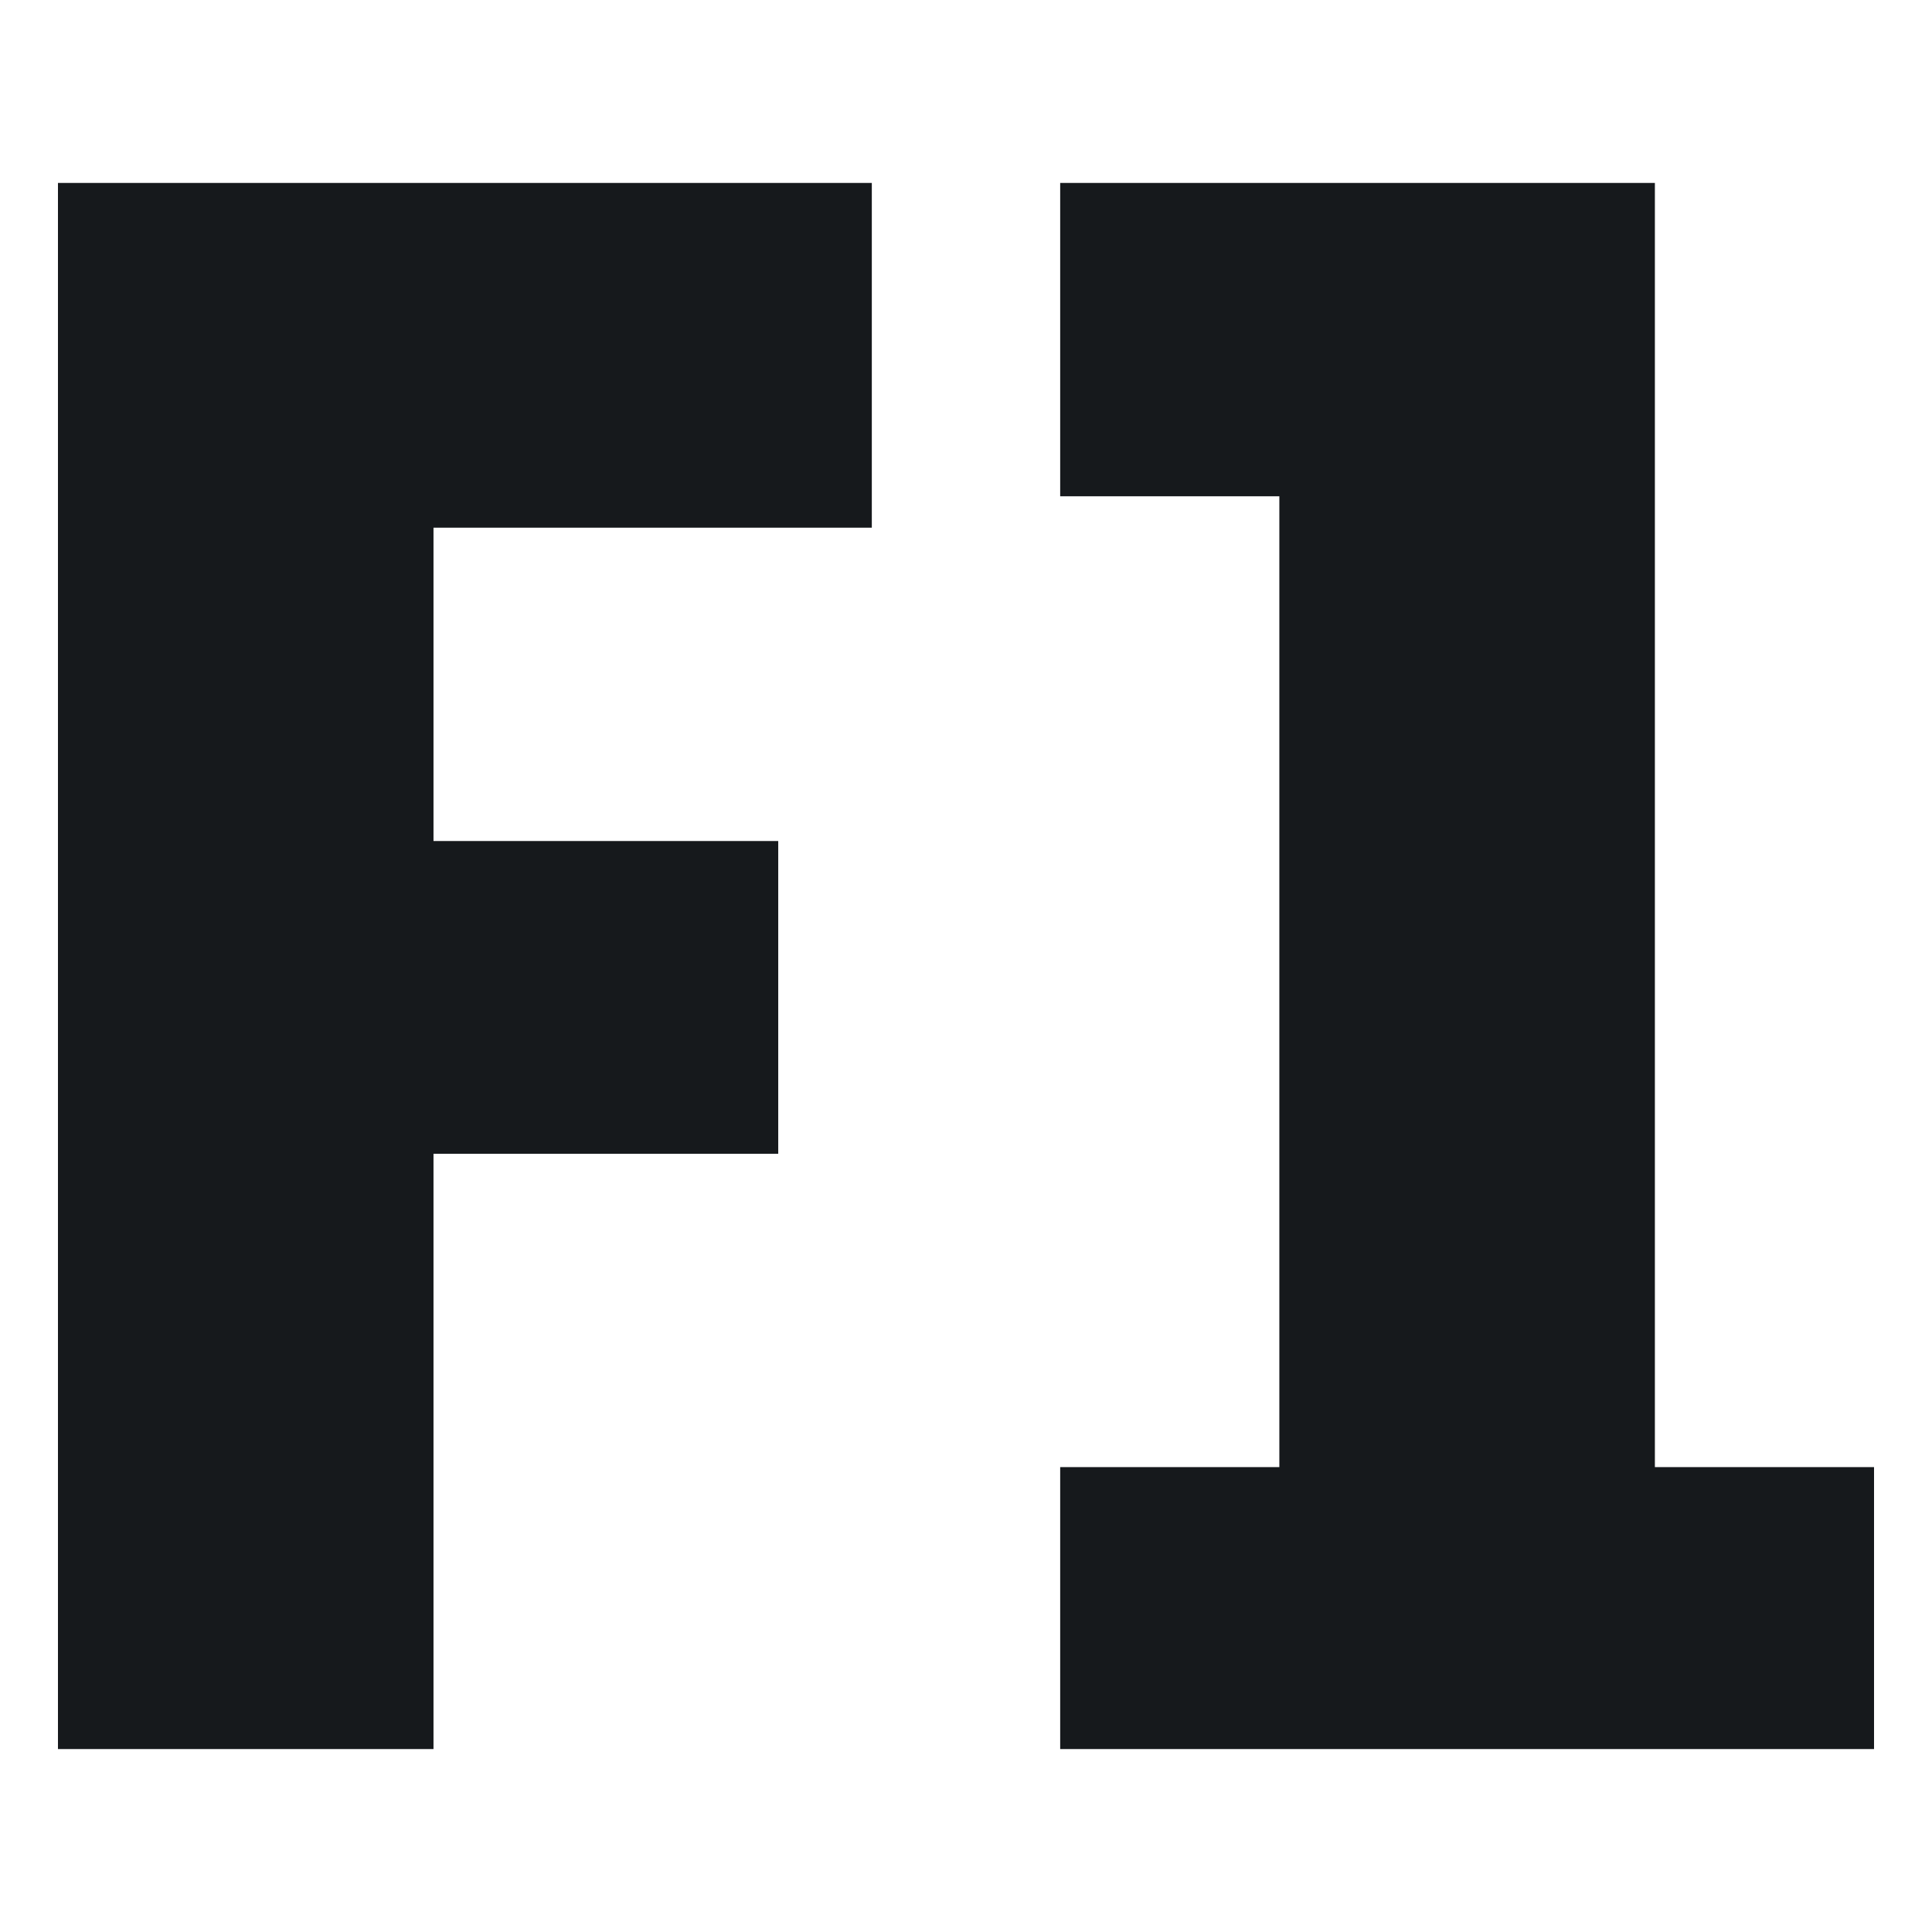
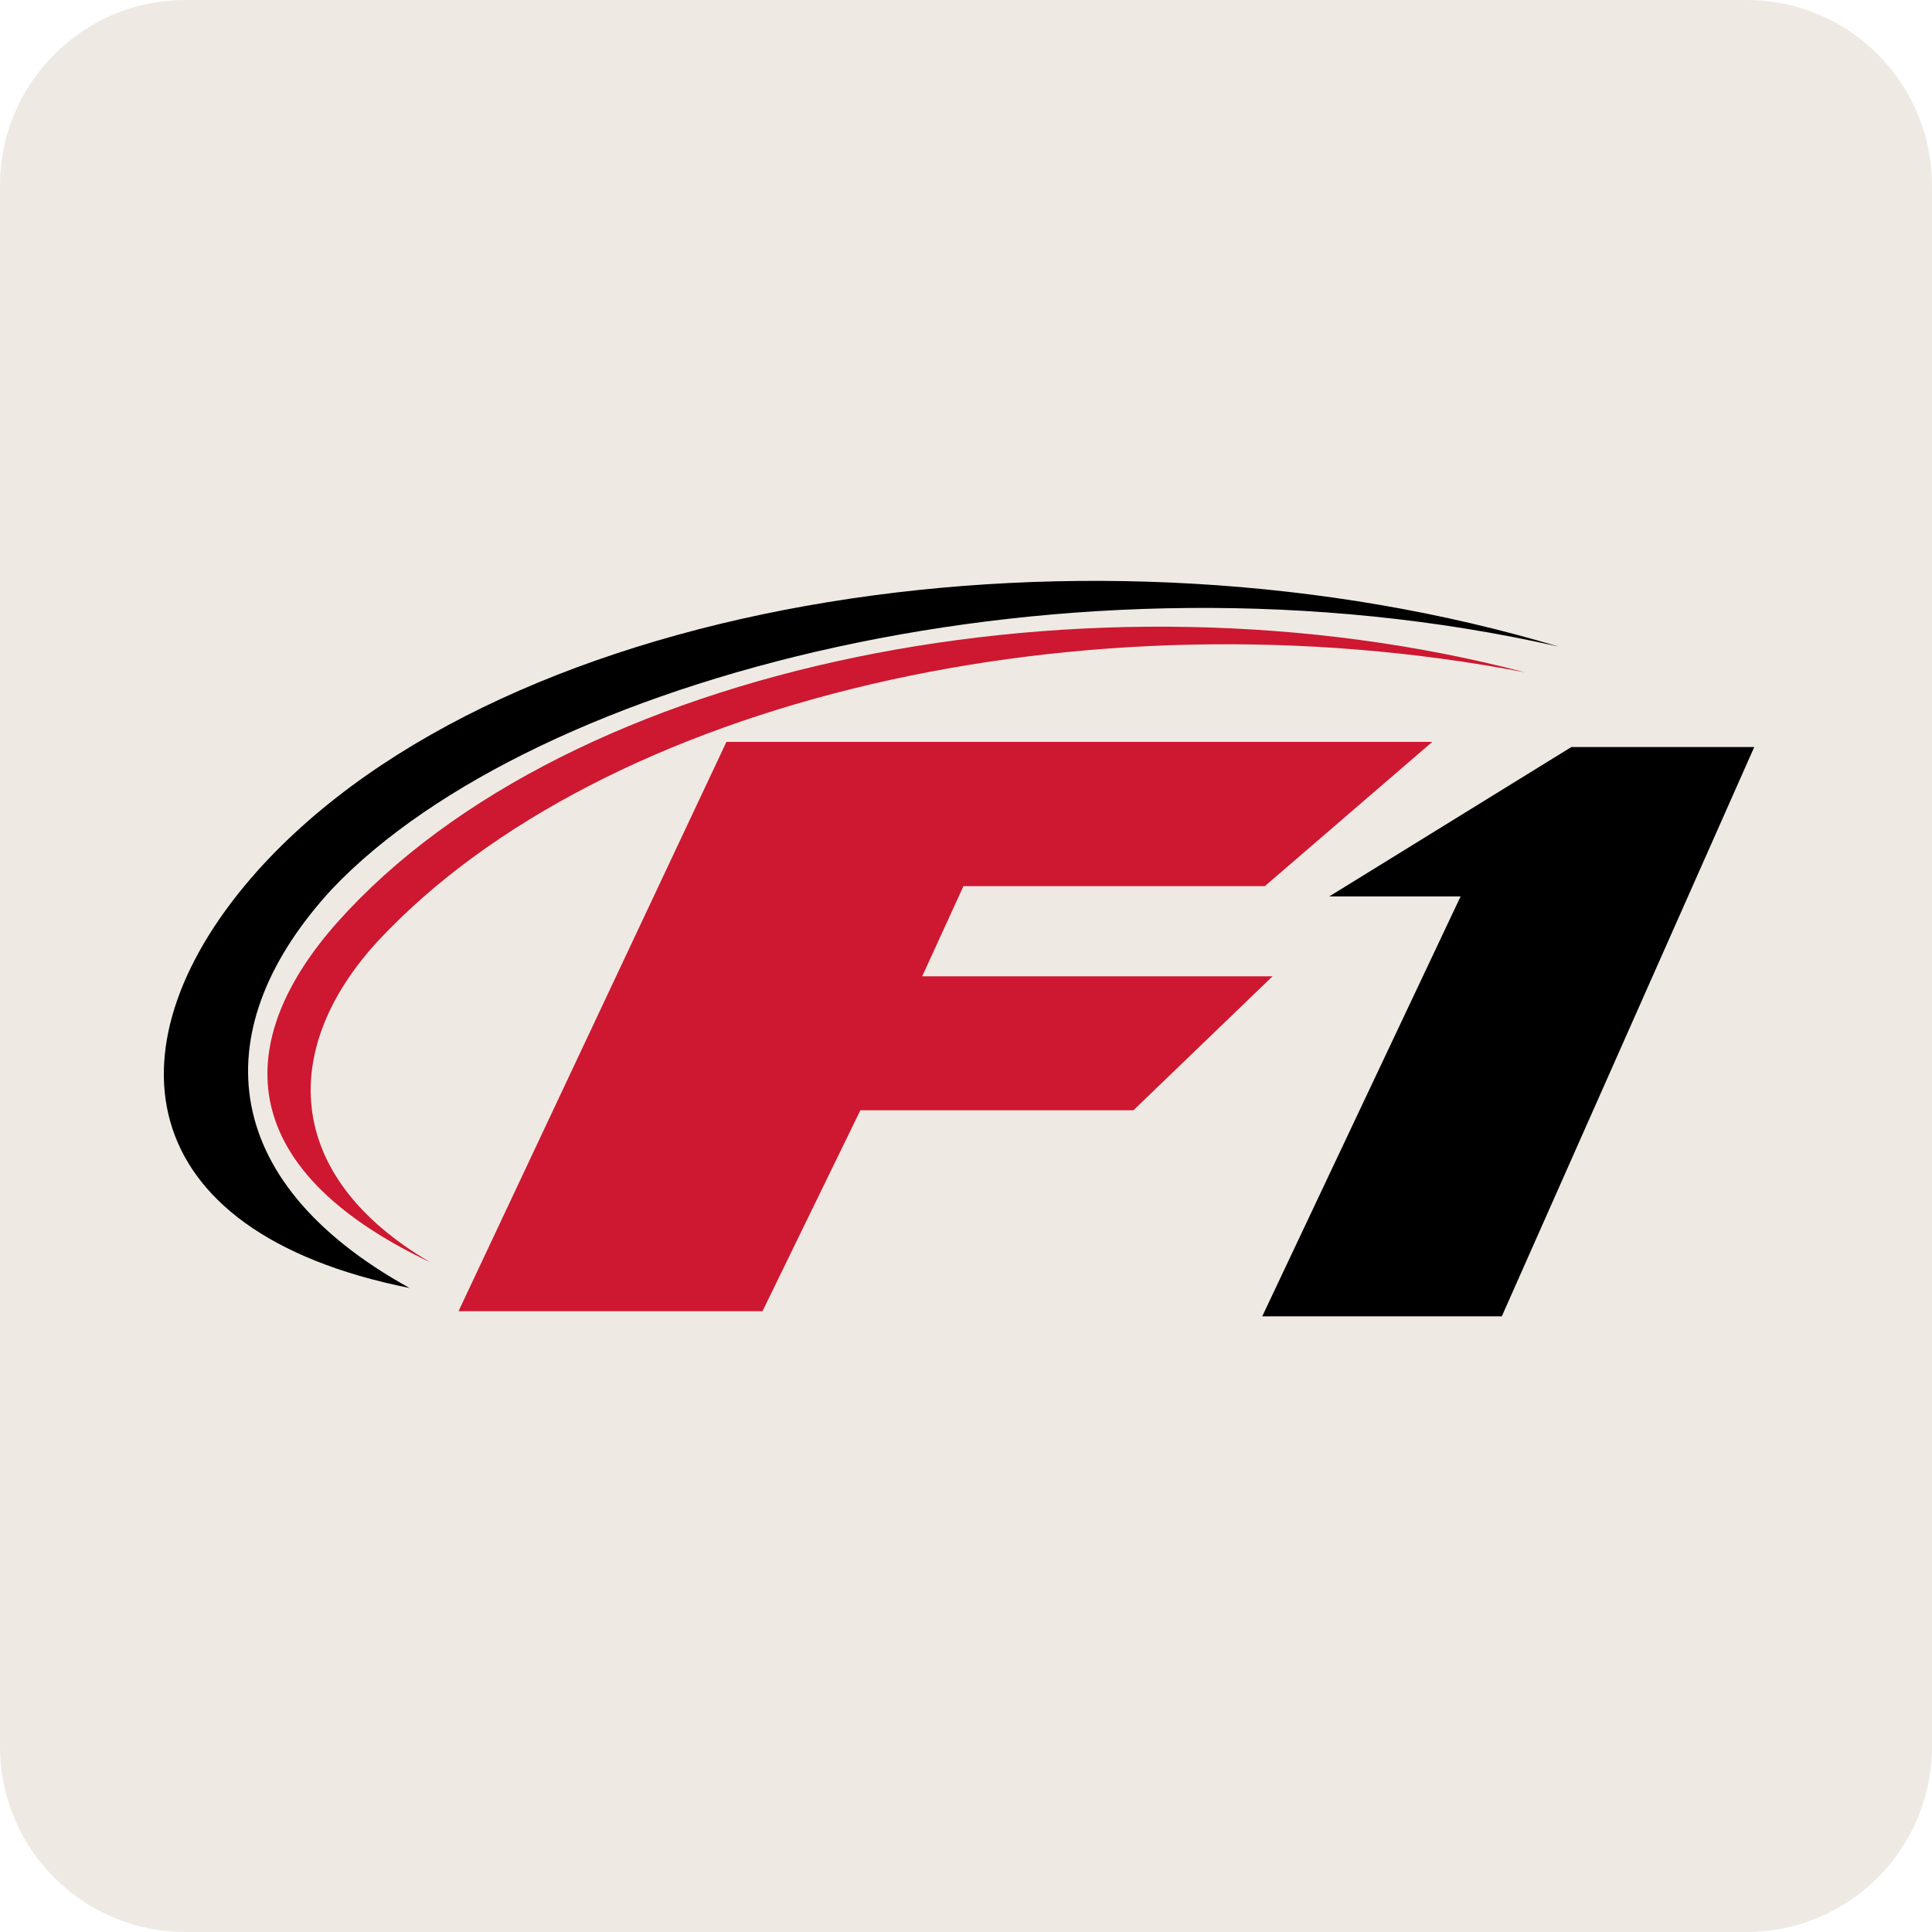
- <svg xmlns="http://www.w3.org/2000/svg" viewBox="0 0 32 32" width="32" height="32">
-   <style>path{fill:#16191C}@media (prefers-color-scheme:dark){path{fill:#EEEAE3}}</style>
-   <path d="M0.96,3.03 L14.44,3.03 L14.44,8.74 L7.18,8.74 L7.18,13.93 L12.89,13.93 L12.89,19.11 L7.18,19.11 L7.18,28.97 L0.96,28.97 Z M17.56,3.03 L27.41,3.03 L27.41,24.30 L31.04,24.30 L31.04,28.97 L17.56,28.97 L17.56,24.30 L21.19,24.30 L21.19,8.22 L17.56,8.22 Z" />
+ <svg xmlns="http://www.w3.org/2000/svg" viewBox="200 -140 750 750">
+   <rect x="200" y="-140" width="750" height="750" rx="72" fill="#EEEAE3" />
+   <path d="M359 360 C249 338 241 264 300 198 C397 90 625 57 805 111 C615 68 407 123 329 205 C280 258 283 318 359 360Z" fill="#000000" />
+   <path d="M367 350 C289 313 291 263 331 218 C421 117 624 77 792 121 C620 88 434 132 347 225 C309 266 309 316 367 350Z" fill="#ce1731" />
+   <path d="M378 369 L482 148 L756 148 L691 204 L574 204 L558 239 L694 239 L640 291 L534 291 L496 369Z" fill="#ce1731" />
+   <path d="M690 371 L767 208 L716 208 L810 150 L881 150 L783 371Z" fill="#000000" />
</svg>
